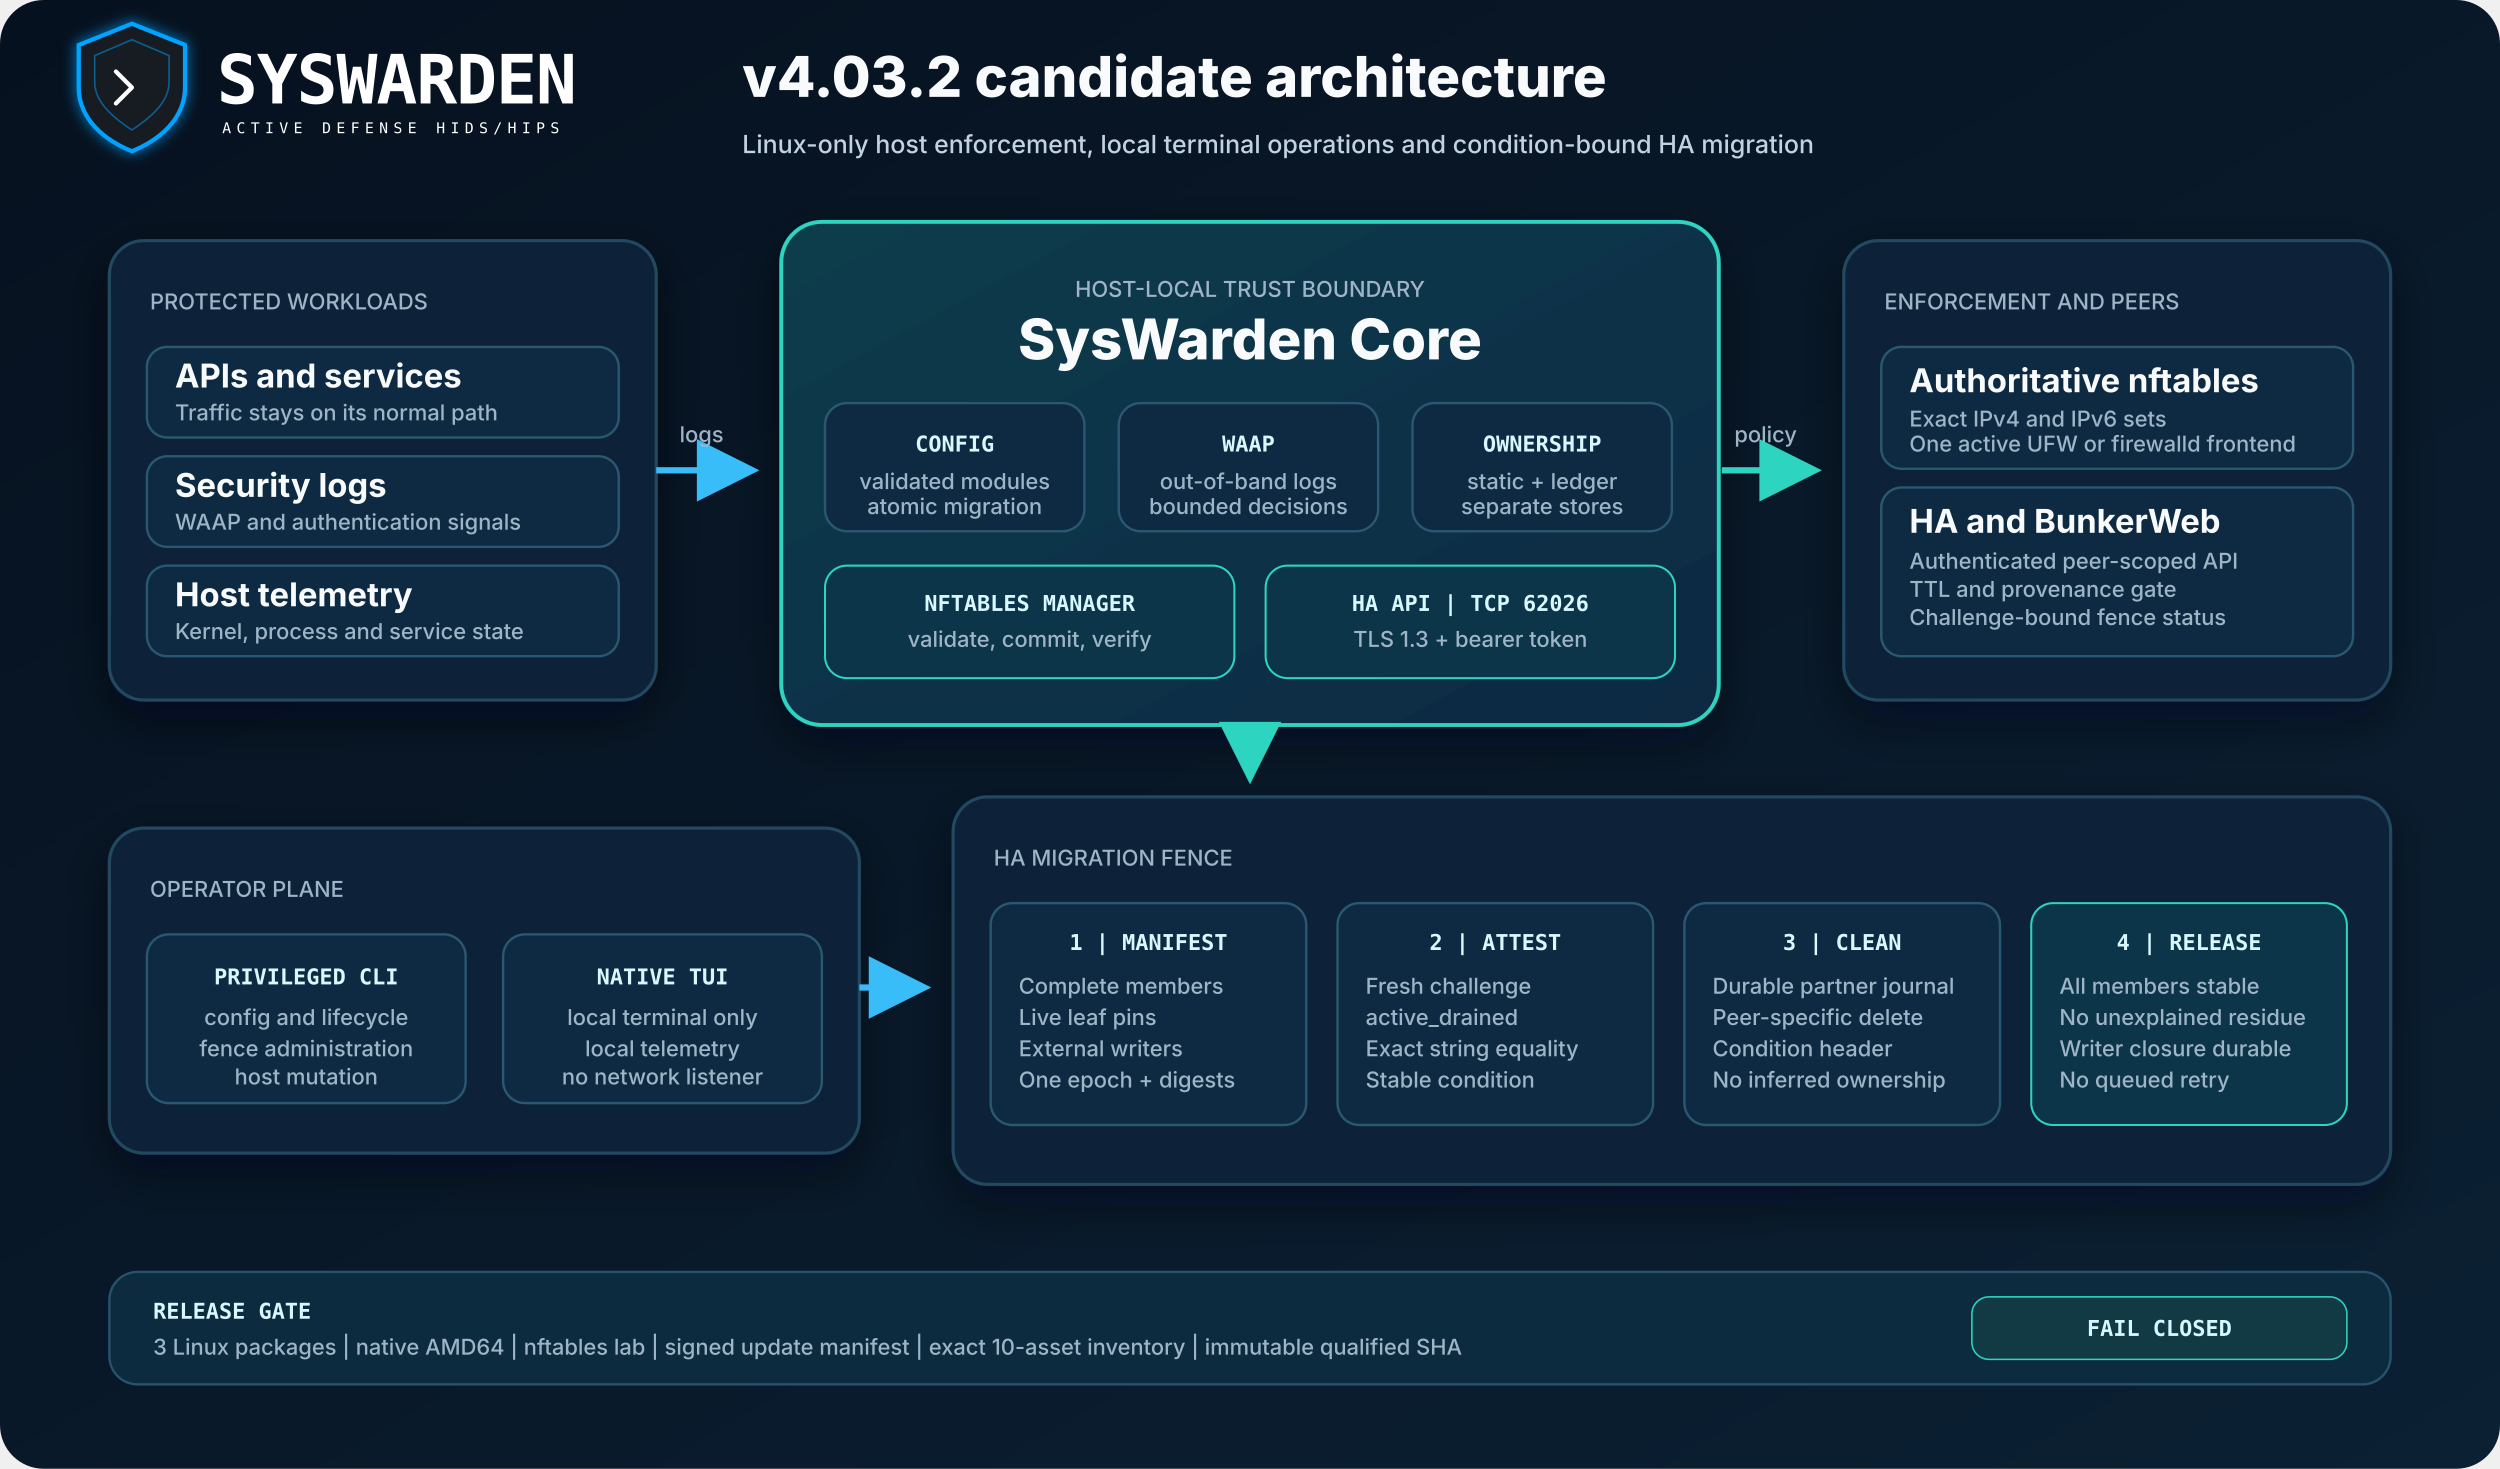
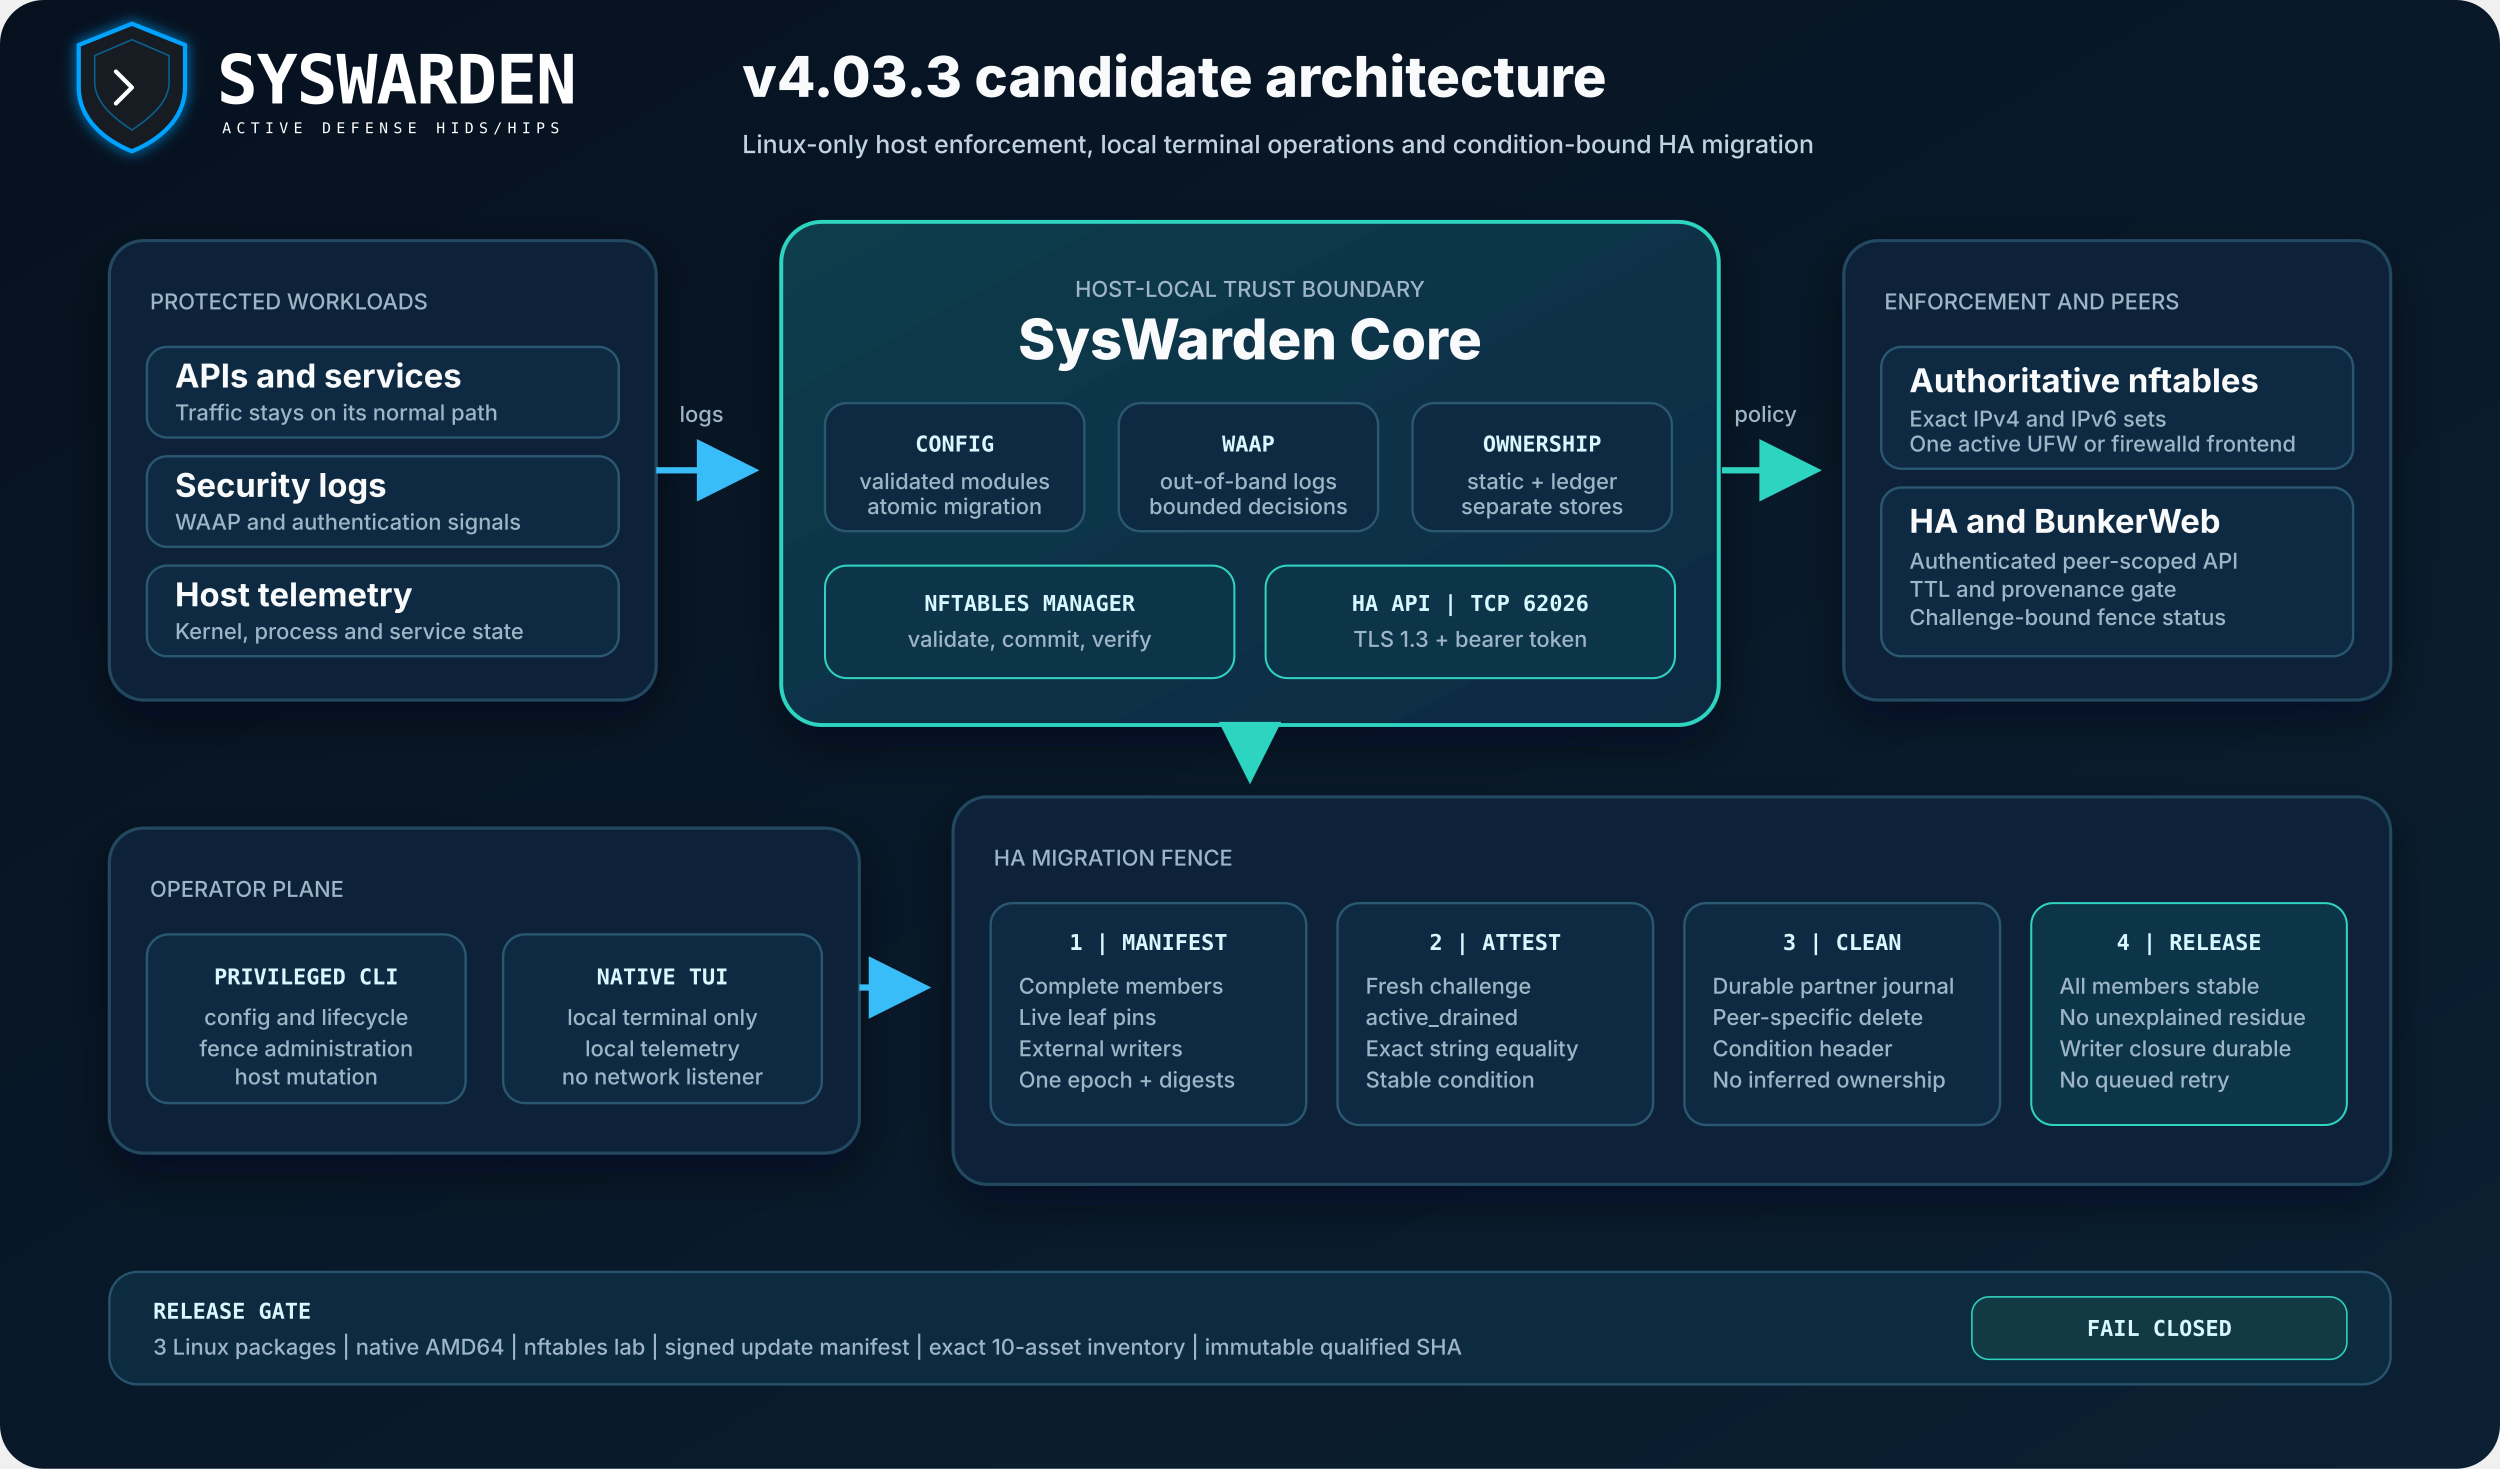
<svg xmlns="http://www.w3.org/2000/svg" width="1600" height="940" viewBox="0 0 1600 940" role="img" aria-labelledby="title description" data-theme="dark" data-theme-status="legacy">
  <defs>
    <linearGradient id="bg" x1="0" y1="0" x2="1" y2="1">
      <stop offset="0" stop-color="#06111f" />
      <stop offset="1" stop-color="#0b2033" />
    </linearGradient>
    <linearGradient id="core" x1="0" y1="0" x2="1" y2="1">
      <stop offset="0" stop-color="#0f3d4c" />
      <stop offset="1" stop-color="#102943" />
    </linearGradient>
    <linearGradient id="officialShieldGradient" x1="0" y1="0" x2="0" y2="100">
      <stop offset="0%" stop-color="#00A3FF" />
      <stop offset="100%" stop-color="#0055FF" />
    </linearGradient>
    <filter id="shadow" x="-25%" y="-25%" width="150%" height="150%">
      <feDropShadow dx="0" dy="12" stdDeviation="15" flood-color="#020617" flood-opacity="0.5" />
    </filter>
    <filter id="officialLogoGlow" x="-20%" y="-20%" width="140%" height="140%">
      <feGaussianBlur stdDeviation="6" result="blur" />
      <feComposite in="SourceGraphic" in2="blur" operator="over" />
    </filter>
    <g id="syswardenOfficialMark">
      <path d="M50 0 L100 20 V60 C100 90 75 110 50 120 C25 110 0 90 0 60 V20 L50 0 Z" fill="#161B22" stroke="url(#officialShieldGradient)" stroke-width="4" filter="url(#officialLogoGlow)" />
      <path d="M50 15 L85 30 V55 C85 75 65 90 50 100 C35 90 15 75 15 55 V30 L50 15 Z" fill="none" stroke="#00A3FF" stroke-width="1.5" opacity="0.5" />
      <path d="M35 45 L50 60 L35 75" fill="none" stroke="#FFFFFF" stroke-width="4" stroke-linecap="round" stroke-linejoin="round" />
      <line x1="55" y1="75" x2="70" y2="75" stroke="#00A3FF" stroke-width="4" stroke-linecap="round" filter="url(#officialLogoGlow)" />
    </g>
    <g id="syswardenOfficialLogo" data-brand-source="assets/syswarden_logo.svg">
      <use href="#syswardenOfficialMark" transform="translate(30, 15)" />
      <text x="160" y="90" class="official-logo-text">SYSWARDEN</text>
      <text x="165" y="118" class="official-logo-sub">ACTIVE DEFENSE HIDS/HIPS</text>
    </g>
    <marker id="arrowCyan" markerWidth="10" markerHeight="10" refX="8" refY="5" orient="auto">
      <path d="M0 0 L10 5 L0 10 Z" fill="#38bdf8" />
    </marker>
    <marker id="arrowTeal" markerWidth="10" markerHeight="10" refX="8" refY="5" orient="auto">
      <path d="M0 0 L10 5 L0 10 Z" fill="#2dd4bf" />
    </marker>
    <style>
      .h1 { font: 800 36px Inter,Segoe UI,Arial,sans-serif; fill: #f8fafc; }
      .h2 { font: 750 21px Inter,Segoe UI,Arial,sans-serif; fill: #f8fafc; }
      .body { font: 500 16px Inter,Segoe UI,Arial,sans-serif; fill: #c1d3df; }
      .small { font: 500 14px Inter,Segoe UI,Arial,sans-serif; fill: #9db5c7; }
      .mono { font: 700 14px ui-monospace,SFMono-Regular,Consolas,monospace; fill: #d7f8ff; }
      .panel { fill: #0d2437; stroke: #234861; stroke-width: 2; }
      .inner { fill: #102c42; stroke: #2b5872; stroke-width: 1.5; }
      .tag { fill: #0e3548; stroke: #2dd4bf; stroke-width: 1.3; }
      .official-logo-text { font: 700 64px "Fira Code",ui-monospace,SFMono-Regular,Consolas,monospace; fill: #ffffff; letter-spacing: -1px; }
      .official-logo-sub { font: 400 14px "Fira Code",ui-monospace,SFMono-Regular,Consolas,monospace; fill: #ffffff; letter-spacing: 5px; }
    </style>
  </defs>
  <rect width="1600" height="940" rx="28" fill="url(#bg)" />
  <g transform="translate(30 5) scale(0.68)">
    <use href="#syswardenOfficialLogo" />
  </g>
-   <text x="475" y="62" class="h1">v4.03.2 candidate architecture</text>
+   <text x="475" y="62" class="h1">v4.03.3 candidate architecture</text>
  <text x="475" y="98" class="body">Linux-only host enforcement, local terminal operations and condition-bound HA migration</text>
  <g transform="translate(70 154)" filter="url(#shadow)">
    <rect width="350" height="294" rx="22" class="panel" />
    <text x="26" y="44" class="small" fill="#5eead4">PROTECTED WORKLOADS</text>
    <g transform="translate(24 68)">
      <rect width="302" height="58" rx="13" class="inner" />
      <text x="18" y="26" class="h2" font-size="18">APIs and services</text>
      <text x="18" y="47" class="small">Traffic stays on its normal path</text>
    </g>
    <g transform="translate(24 138)">
      <rect width="302" height="58" rx="13" class="inner" />
      <text x="18" y="26" class="h2" font-size="18">Security logs</text>
      <text x="18" y="47" class="small">WAAP and authentication signals</text>
    </g>
    <g transform="translate(24 208)">
      <rect width="302" height="58" rx="13" class="inner" />
      <text x="18" y="26" class="h2" font-size="18">Host telemetry</text>
      <text x="18" y="47" class="small">Kernel, process and service state</text>
    </g>
  </g>
  <g transform="translate(500 142)" filter="url(#shadow)">
    <rect width="600" height="322" rx="26" fill="url(#core)" stroke="#2dd4bf" stroke-width="2.5" />
    <text x="300" y="48" text-anchor="middle" class="small" fill="#5eead4">HOST-LOCAL TRUST BOUNDARY</text>
    <text x="300" y="88" text-anchor="middle" class="h1">SysWarden Core</text>
    <g transform="translate(28 116)">
      <rect width="166" height="82" rx="14" class="inner" />
      <text x="83" y="31" text-anchor="middle" class="mono">CONFIG</text>
      <text x="83" y="55" text-anchor="middle" class="small">validated modules</text>
      <text x="83" y="71" text-anchor="middle" class="small">atomic migration</text>
    </g>
    <g transform="translate(216 116)">
      <rect width="166" height="82" rx="14" class="inner" />
      <text x="83" y="31" text-anchor="middle" class="mono">WAAP</text>
      <text x="83" y="55" text-anchor="middle" class="small">out-of-band logs</text>
      <text x="83" y="71" text-anchor="middle" class="small">bounded decisions</text>
    </g>
    <g transform="translate(404 116)">
      <rect width="166" height="82" rx="14" class="inner" />
      <text x="83" y="31" text-anchor="middle" class="mono">OWNERSHIP</text>
      <text x="83" y="55" text-anchor="middle" class="small">static + ledger</text>
      <text x="83" y="71" text-anchor="middle" class="small">separate stores</text>
    </g>
    <g transform="translate(28 220)">
      <rect width="262" height="72" rx="14" class="tag" />
      <text x="131" y="29" text-anchor="middle" class="mono">NFTABLES MANAGER</text>
      <text x="131" y="52" text-anchor="middle" class="small">validate, commit, verify</text>
    </g>
    <g transform="translate(310 220)">
      <rect width="262" height="72" rx="14" class="tag" />
      <text x="131" y="29" text-anchor="middle" class="mono">HA API | TCP 62026</text>
      <text x="131" y="52" text-anchor="middle" class="small">TLS 1.3 + bearer token</text>
    </g>
  </g>
  <g transform="translate(1180 154)" filter="url(#shadow)">
    <rect width="350" height="294" rx="22" class="panel" />
    <text x="26" y="44" class="small" fill="#5eead4">ENFORCEMENT AND PEERS</text>
    <g transform="translate(24 68)">
      <rect width="302" height="78" rx="13" class="inner" />
      <text x="18" y="29" class="h2" font-size="18">Authoritative nftables</text>
      <text x="18" y="51" class="small">Exact IPv4 and IPv6 sets</text>
      <text x="18" y="67" class="small">One active UFW or firewalld frontend</text>
    </g>
    <g transform="translate(24 158)">
      <rect width="302" height="108" rx="13" class="inner" />
      <text x="18" y="29" class="h2" font-size="18">HA and BunkerWeb</text>
      <text x="18" y="52" class="small">Authenticated peer-scoped API</text>
      <text x="18" y="70" class="small">TTL and provenance gate</text>
      <text x="18" y="88" class="small">Challenge-bound fence status</text>
    </g>
  </g>
  <path d="M420 301 H478" stroke="#38bdf8" stroke-width="4" marker-end="url(#arrowCyan)" />
-   <text x="449" y="283" text-anchor="middle" class="small">logs</text>
+   <text x="449" y="270" text-anchor="middle" class="small">logs</text>
  <path d="M1102 301 H1158" stroke="#2dd4bf" stroke-width="4" marker-end="url(#arrowTeal)" />
-   <text x="1130" y="283" text-anchor="middle" class="small">policy</text>
+   <text x="1130" y="270" text-anchor="middle" class="small">policy</text>
  <g transform="translate(70 530)" filter="url(#shadow)">
    <rect width="480" height="208" rx="22" class="panel" />
    <text x="26" y="44" class="small" fill="#5eead4">OPERATOR PLANE</text>
    <g transform="translate(24 68)">
      <rect width="204" height="108" rx="14" class="inner" />
      <text x="102" y="32" text-anchor="middle" class="mono">PRIVILEGED CLI</text>
      <text x="102" y="58" text-anchor="middle" class="small">config and lifecycle</text>
      <text x="102" y="78" text-anchor="middle" class="small">fence administration</text>
      <text x="102" y="96" text-anchor="middle" class="small">host mutation</text>
    </g>
    <g transform="translate(252 68)">
      <rect width="204" height="108" rx="14" class="inner" />
      <text x="102" y="32" text-anchor="middle" class="mono">NATIVE TUI</text>
      <text x="102" y="58" text-anchor="middle" class="small">local terminal only</text>
      <text x="102" y="78" text-anchor="middle" class="small">local telemetry</text>
      <text x="102" y="96" text-anchor="middle" class="small">no network listener</text>
    </g>
  </g>
  <g transform="translate(610 510)" filter="url(#shadow)">
    <rect width="920" height="248" rx="22" class="panel" />
    <text x="26" y="44" class="small" fill="#5eead4">HA MIGRATION FENCE</text>
    <g transform="translate(24 68)">
      <rect width="202" height="142" rx="14" class="inner" />
      <text x="101" y="30" text-anchor="middle" class="mono">1 | MANIFEST</text>
      <text x="18" y="58" class="small">Complete members</text>
      <text x="18" y="78" class="small">Live leaf pins</text>
      <text x="18" y="98" class="small">External writers</text>
      <text x="18" y="118" class="small">One epoch + digests</text>
    </g>
    <g transform="translate(246 68)">
      <rect width="202" height="142" rx="14" class="inner" />
      <text x="101" y="30" text-anchor="middle" class="mono">2 | ATTEST</text>
      <text x="18" y="58" class="small">Fresh challenge</text>
      <text x="18" y="78" class="small">active_drained</text>
      <text x="18" y="98" class="small">Exact string equality</text>
      <text x="18" y="118" class="small">Stable condition</text>
    </g>
    <g transform="translate(468 68)">
      <rect width="202" height="142" rx="14" class="inner" />
      <text x="101" y="30" text-anchor="middle" class="mono">3 | CLEAN</text>
      <text x="18" y="58" class="small">Durable partner journal</text>
      <text x="18" y="78" class="small">Peer-specific delete</text>
      <text x="18" y="98" class="small">Condition header</text>
      <text x="18" y="118" class="small">No inferred ownership</text>
    </g>
    <g transform="translate(690 68)">
      <rect width="202" height="142" rx="14" class="tag" />
      <text x="101" y="30" text-anchor="middle" class="mono">4 | RELEASE</text>
      <text x="18" y="58" class="small">All members stable</text>
      <text x="18" y="78" class="small">No unexplained residue</text>
      <text x="18" y="98" class="small">Writer closure durable</text>
      <text x="18" y="118" class="small">No queued retry</text>
    </g>
  </g>
  <path d="M550 632 H588" stroke="#38bdf8" stroke-width="4" marker-end="url(#arrowCyan)" />
  <path d="M800 464 V494" stroke="#2dd4bf" stroke-width="4" marker-end="url(#arrowTeal)" />
  <g transform="translate(70 814)">
    <rect width="1460" height="72" rx="18" fill="#0d2b3e" stroke="#28536d" stroke-width="1.5" />
    <text x="28" y="30" class="mono">RELEASE GATE</text>
    <text x="28" y="53" class="small">3 Linux packages | native AMD64 | nftables lab | signed update manifest | exact 10-asset inventory | immutable qualified SHA</text>
    <rect x="1192" y="16" width="240" height="40" rx="11" fill="#123a45" stroke="#2dd4bf" />
    <text x="1312" y="41" text-anchor="middle" class="mono">FAIL CLOSED</text>
  </g>
</svg>
